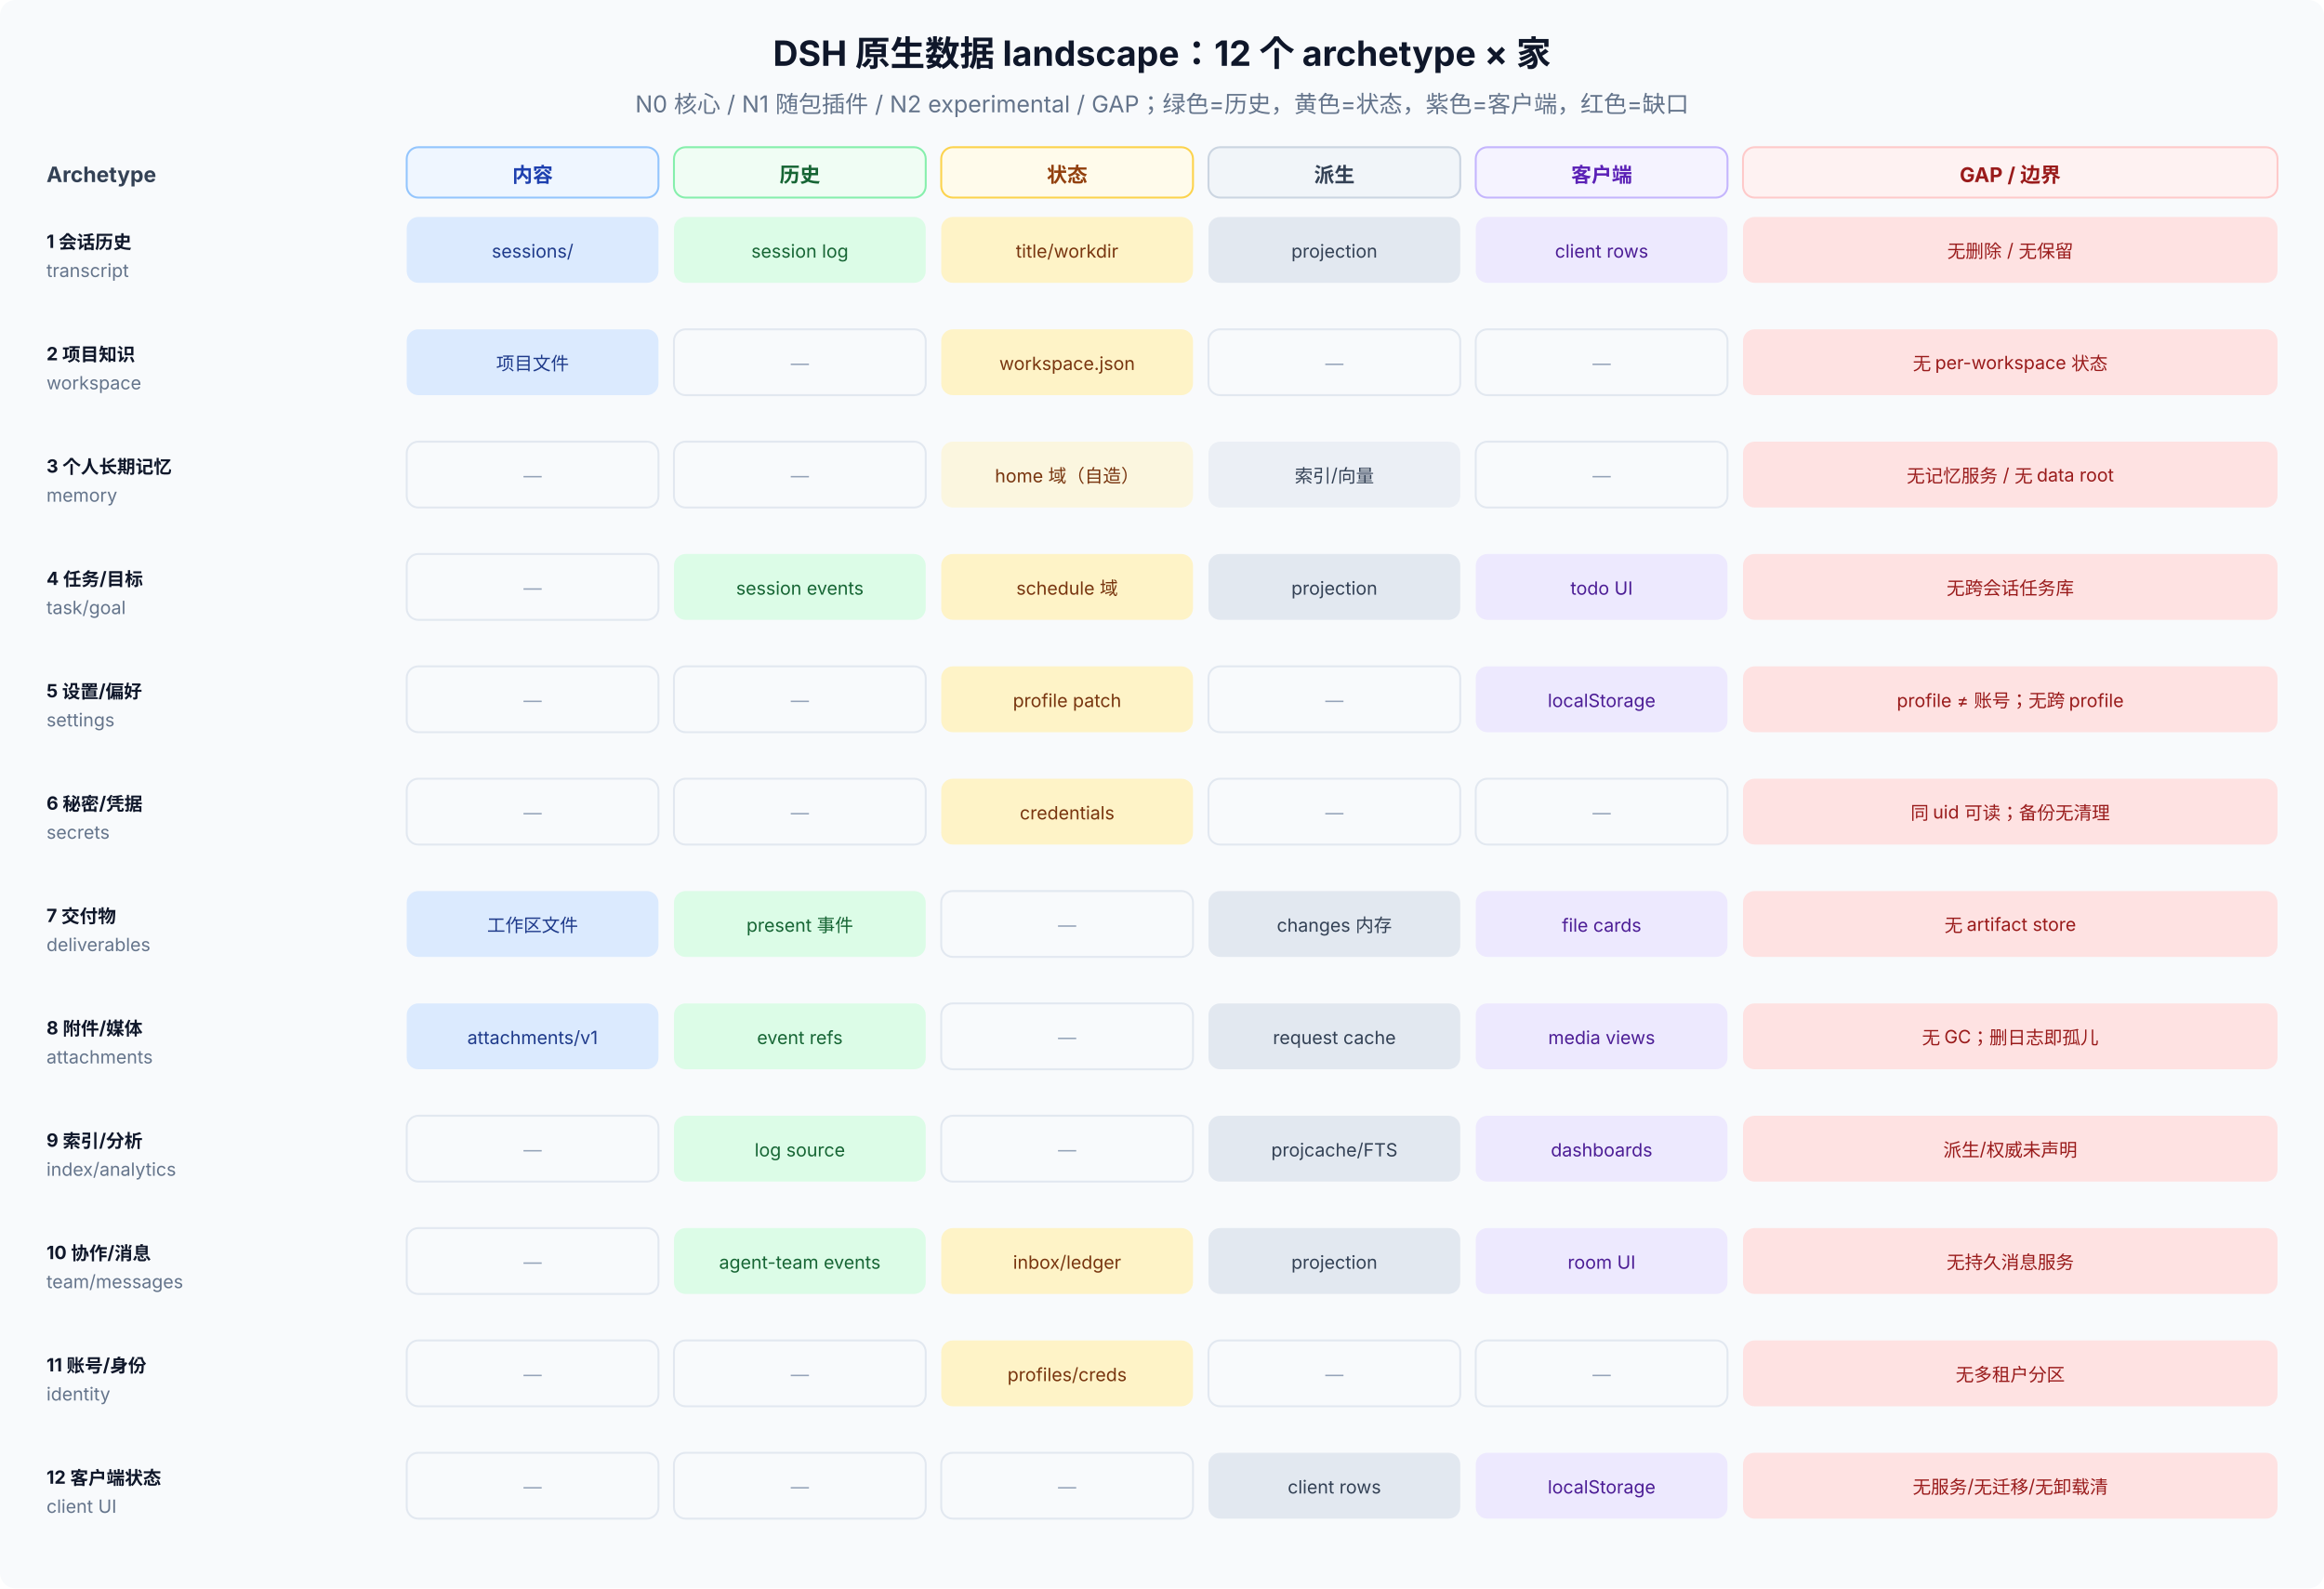
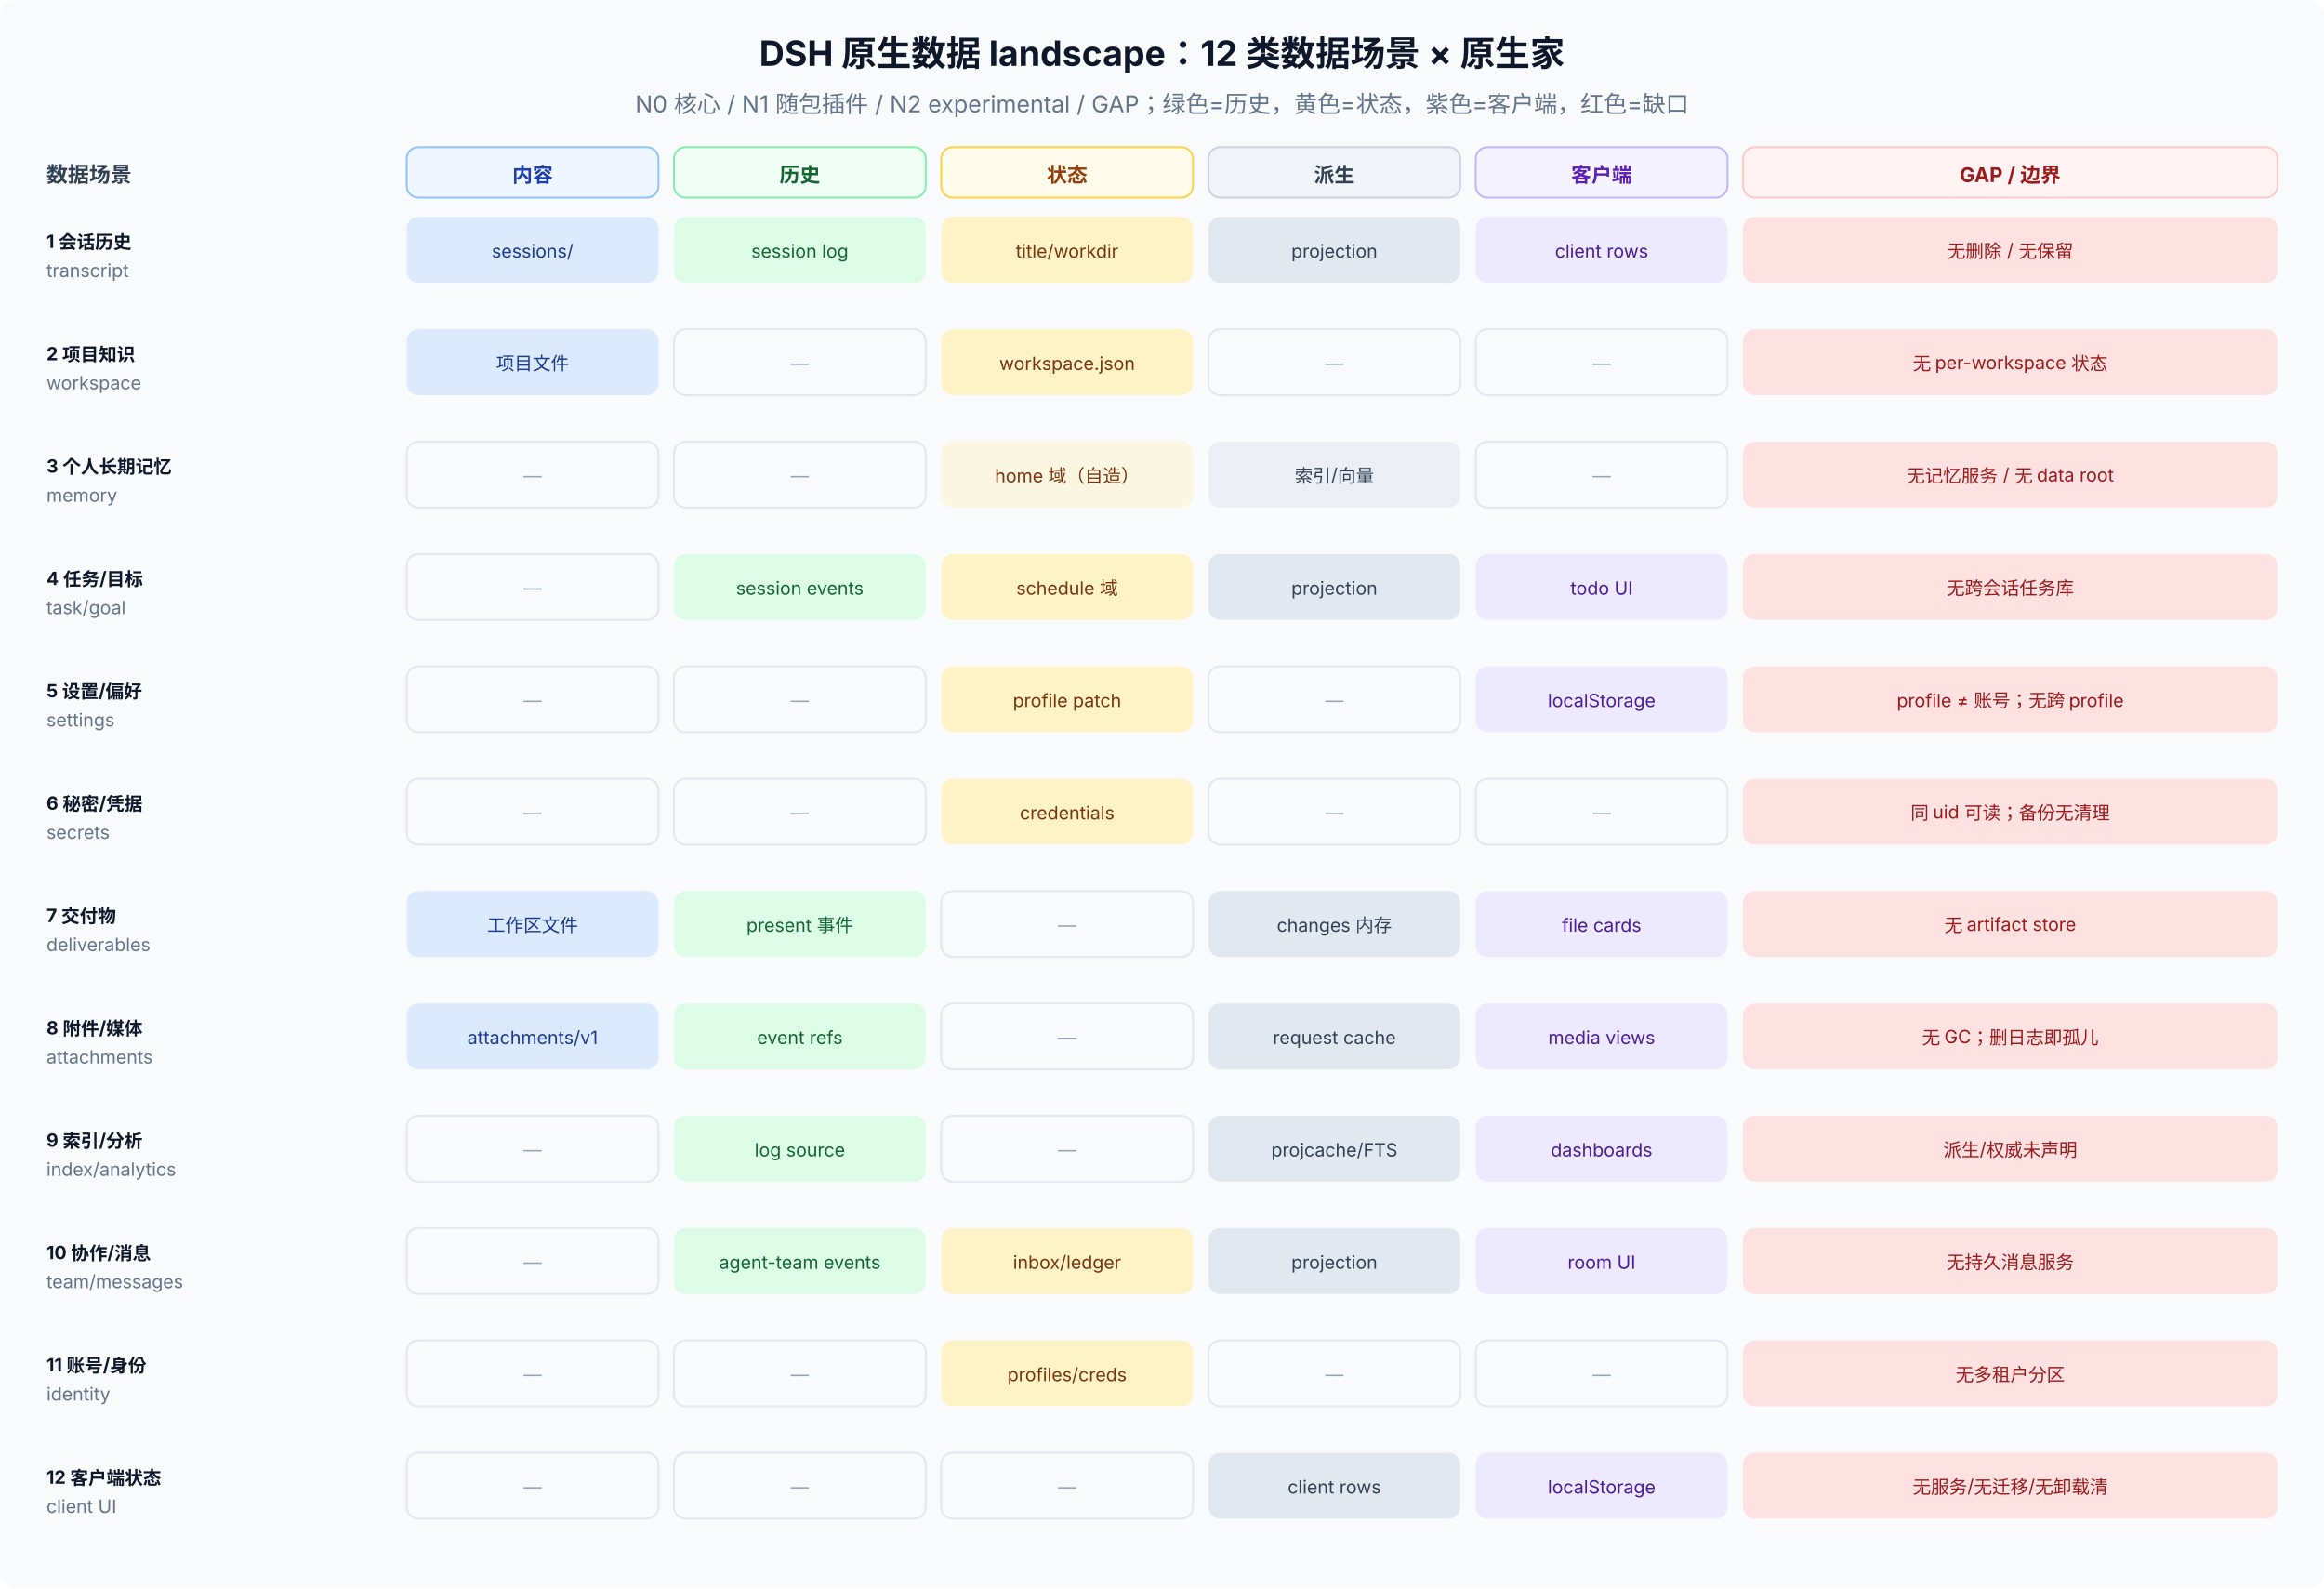
<svg xmlns="http://www.w3.org/2000/svg" viewBox="0 0 1200 820" width="1200" height="820" font-family="system-ui, -apple-system, 'PingFang SC', 'Noto Sans SC', sans-serif" font-size="12">
  <rect width="1200" height="820" rx="8" fill="#f8fafc" />
-   <text x="600" y="34" text-anchor="middle" font-size="18" font-weight="700" fill="#0f172a">DSH 原生数据 landscape：12 个 archetype × 家</text>
+   <text x="600" y="34" text-anchor="middle" font-size="18" font-weight="700" fill="#0f172a">DSH 原生数据 landscape：12 类数据场景 × 原生家</text>
  <text x="600" y="58" text-anchor="middle" fill="#64748b">N0 核心 / N1 随包插件 / N2 experimental / GAP；绿色=历史，黄色=状态，紫色=客户端，红色=缺口</text>
-   <text x="24" y="94" font-size="11" font-weight="700" fill="#334155">Archetype</text>
+   <text x="24" y="94" font-size="11" font-weight="700" fill="#334155">数据场景</text>
  <rect x="210" y="76" width="130" height="26" rx="6" fill="#eff6ff" stroke="#93c5fd" />
  <text x="275" y="94" text-anchor="middle" font-size="10.5" font-weight="700" fill="#1e40af">内容</text>
  <rect x="348" y="76" width="130" height="26" rx="6" fill="#f0fdf4" stroke="#86efac" />
  <text x="413" y="94" text-anchor="middle" font-size="10.5" font-weight="700" fill="#166534">历史</text>
  <rect x="486" y="76" width="130" height="26" rx="6" fill="#fffbeb" stroke="#fcd34d" />
  <text x="551" y="94" text-anchor="middle" font-size="10.5" font-weight="700" fill="#92400e">状态</text>
  <rect x="624" y="76" width="130" height="26" rx="6" fill="#f1f5f9" stroke="#cbd5e1" />
  <text x="689" y="94" text-anchor="middle" font-size="10.5" font-weight="700" fill="#334155">派生</text>
  <rect x="762" y="76" width="130" height="26" rx="6" fill="#f5f3ff" stroke="#c4b5fd" />
  <text x="827" y="94" text-anchor="middle" font-size="10.5" font-weight="700" fill="#5b21b6">客户端</text>
  <rect x="900" y="76" width="276" height="26" rx="6" fill="#fef2f2" stroke="#fecaca" />
  <text x="1038" y="94" text-anchor="middle" font-size="10.5" font-weight="700" fill="#991b1b">GAP / 边界</text>
  <g font-size="9.4">
    <text x="24" y="128" font-weight="700" fill="#0f172a">1 会话历史</text>
    <text x="24" y="143" fill="#64748b">transcript</text>
    <rect x="210" y="112" width="130" height="34" rx="6" fill="#dbeafe" />
    <text x="275" y="133" text-anchor="middle" fill="#1e3a8a">sessions/</text>
    <rect x="348" y="112" width="130" height="34" rx="6" fill="#dcfce7" />
    <text x="413" y="133" text-anchor="middle" fill="#166534">session log</text>
    <rect x="486" y="112" width="130" height="34" rx="6" fill="#fef3c7" />
    <text x="551" y="133" text-anchor="middle" fill="#78350f">title/workdir</text>
    <rect x="624" y="112" width="130" height="34" rx="6" fill="#e2e8f0" />
    <text x="689" y="133" text-anchor="middle" fill="#334155">projection</text>
    <rect x="762" y="112" width="130" height="34" rx="6" fill="#ede9fe" />
    <text x="827" y="133" text-anchor="middle" fill="#4c1d95">client rows</text>
    <rect x="900" y="112" width="276" height="34" rx="6" fill="#fee2e2" />
    <text x="1038" y="133" text-anchor="middle" fill="#991b1b">无删除 / 无保留</text>
    <text x="24" y="186" font-weight="700" fill="#0f172a">2 项目知识</text>
    <text x="24" y="201" fill="#64748b">workspace</text>
    <rect x="210" y="170" width="130" height="34" rx="6" fill="#dbeafe" />
    <text x="275" y="191" text-anchor="middle" fill="#1e3a8a">项目文件</text>
    <rect x="348" y="170" width="130" height="34" rx="6" fill="#f8fafc" stroke="#e2e8f0" />
    <text x="413" y="191" text-anchor="middle" fill="#94a3b8">—</text>
    <rect x="486" y="170" width="130" height="34" rx="6" fill="#fef3c7" />
    <text x="551" y="191" text-anchor="middle" fill="#78350f">workspace.json</text>
    <rect x="624" y="170" width="130" height="34" rx="6" fill="#f8fafc" stroke="#e2e8f0" />
    <text x="689" y="191" text-anchor="middle" fill="#94a3b8">—</text>
    <rect x="762" y="170" width="130" height="34" rx="6" fill="#f8fafc" stroke="#e2e8f0" />
    <text x="827" y="191" text-anchor="middle" fill="#94a3b8">—</text>
    <rect x="900" y="170" width="276" height="34" rx="6" fill="#fee2e2" />
    <text x="1038" y="191" text-anchor="middle" fill="#991b1b">无 per-workspace 状态</text>
    <text x="24" y="244" font-weight="700" fill="#0f172a">3 个人长期记忆</text>
    <text x="24" y="259" fill="#64748b">memory</text>
    <rect x="210" y="228" width="130" height="34" rx="6" fill="#f8fafc" stroke="#e2e8f0" />
    <text x="275" y="249" text-anchor="middle" fill="#94a3b8">—</text>
    <rect x="348" y="228" width="130" height="34" rx="6" fill="#f8fafc" stroke="#e2e8f0" />
    <text x="413" y="249" text-anchor="middle" fill="#94a3b8">—</text>
    <rect x="486" y="228" width="130" height="34" rx="6" fill="#fef3c7" opacity="0.55" />
    <text x="551" y="249" text-anchor="middle" fill="#78350f">home 域（自造）</text>
    <rect x="624" y="228" width="130" height="34" rx="6" fill="#e2e8f0" opacity="0.6" />
    <text x="689" y="249" text-anchor="middle" fill="#334155">索引/向量</text>
    <rect x="762" y="228" width="130" height="34" rx="6" fill="#f8fafc" stroke="#e2e8f0" />
    <text x="827" y="249" text-anchor="middle" fill="#94a3b8">—</text>
    <rect x="900" y="228" width="276" height="34" rx="6" fill="#fee2e2" />
    <text x="1038" y="249" text-anchor="middle" fill="#991b1b">无记忆服务 / 无 data root</text>
    <text x="24" y="302" font-weight="700" fill="#0f172a">4 任务/目标</text>
    <text x="24" y="317" fill="#64748b">task/goal</text>
    <rect x="210" y="286" width="130" height="34" rx="6" fill="#f8fafc" stroke="#e2e8f0" />
    <text x="275" y="307" text-anchor="middle" fill="#94a3b8">—</text>
    <rect x="348" y="286" width="130" height="34" rx="6" fill="#dcfce7" />
    <text x="413" y="307" text-anchor="middle" fill="#166534">session events</text>
    <rect x="486" y="286" width="130" height="34" rx="6" fill="#fef3c7" />
    <text x="551" y="307" text-anchor="middle" fill="#78350f">schedule 域</text>
    <rect x="624" y="286" width="130" height="34" rx="6" fill="#e2e8f0" />
    <text x="689" y="307" text-anchor="middle" fill="#334155">projection</text>
    <rect x="762" y="286" width="130" height="34" rx="6" fill="#ede9fe" />
    <text x="827" y="307" text-anchor="middle" fill="#4c1d95">todo UI</text>
    <rect x="900" y="286" width="276" height="34" rx="6" fill="#fee2e2" />
    <text x="1038" y="307" text-anchor="middle" fill="#991b1b">无跨会话任务库</text>
    <text x="24" y="360" font-weight="700" fill="#0f172a">5 设置/偏好</text>
    <text x="24" y="375" fill="#64748b">settings</text>
    <rect x="210" y="344" width="130" height="34" rx="6" fill="#f8fafc" stroke="#e2e8f0" />
    <text x="275" y="365" text-anchor="middle" fill="#94a3b8">—</text>
    <rect x="348" y="344" width="130" height="34" rx="6" fill="#f8fafc" stroke="#e2e8f0" />
    <text x="413" y="365" text-anchor="middle" fill="#94a3b8">—</text>
    <rect x="486" y="344" width="130" height="34" rx="6" fill="#fef3c7" />
    <text x="551" y="365" text-anchor="middle" fill="#78350f">profile patch</text>
    <rect x="624" y="344" width="130" height="34" rx="6" fill="#f8fafc" stroke="#e2e8f0" />
    <text x="689" y="365" text-anchor="middle" fill="#94a3b8">—</text>
    <rect x="762" y="344" width="130" height="34" rx="6" fill="#ede9fe" />
    <text x="827" y="365" text-anchor="middle" fill="#4c1d95">localStorage</text>
    <rect x="900" y="344" width="276" height="34" rx="6" fill="#fee2e2" />
    <text x="1038" y="365" text-anchor="middle" fill="#991b1b">profile ≠ 账号；无跨 profile</text>
    <text x="24" y="418" font-weight="700" fill="#0f172a">6 秘密/凭据</text>
    <text x="24" y="433" fill="#64748b">secrets</text>
    <rect x="210" y="402" width="130" height="34" rx="6" fill="#f8fafc" stroke="#e2e8f0" />
    <text x="275" y="423" text-anchor="middle" fill="#94a3b8">—</text>
    <rect x="348" y="402" width="130" height="34" rx="6" fill="#f8fafc" stroke="#e2e8f0" />
    <text x="413" y="423" text-anchor="middle" fill="#94a3b8">—</text>
    <rect x="486" y="402" width="130" height="34" rx="6" fill="#fef3c7" />
    <text x="551" y="423" text-anchor="middle" fill="#78350f">credentials</text>
    <rect x="624" y="402" width="130" height="34" rx="6" fill="#f8fafc" stroke="#e2e8f0" />
    <text x="689" y="423" text-anchor="middle" fill="#94a3b8">—</text>
    <rect x="762" y="402" width="130" height="34" rx="6" fill="#f8fafc" stroke="#e2e8f0" />
    <text x="827" y="423" text-anchor="middle" fill="#94a3b8">—</text>
    <rect x="900" y="402" width="276" height="34" rx="6" fill="#fee2e2" />
    <text x="1038" y="423" text-anchor="middle" fill="#991b1b">同 uid 可读；备份无清理</text>
    <text x="24" y="476" font-weight="700" fill="#0f172a">7 交付物</text>
    <text x="24" y="491" fill="#64748b">deliverables</text>
    <rect x="210" y="460" width="130" height="34" rx="6" fill="#dbeafe" />
    <text x="275" y="481" text-anchor="middle" fill="#1e3a8a">工作区文件</text>
    <rect x="348" y="460" width="130" height="34" rx="6" fill="#dcfce7" />
    <text x="413" y="481" text-anchor="middle" fill="#166534">present 事件</text>
    <rect x="486" y="460" width="130" height="34" rx="6" fill="#f8fafc" stroke="#e2e8f0" />
    <text x="551" y="481" text-anchor="middle" fill="#94a3b8">—</text>
    <rect x="624" y="460" width="130" height="34" rx="6" fill="#e2e8f0" />
    <text x="689" y="481" text-anchor="middle" fill="#334155">changes 内存</text>
    <rect x="762" y="460" width="130" height="34" rx="6" fill="#ede9fe" />
    <text x="827" y="481" text-anchor="middle" fill="#4c1d95">file cards</text>
    <rect x="900" y="460" width="276" height="34" rx="6" fill="#fee2e2" />
    <text x="1038" y="481" text-anchor="middle" fill="#991b1b">无 artifact store</text>
    <text x="24" y="534" font-weight="700" fill="#0f172a">8 附件/媒体</text>
    <text x="24" y="549" fill="#64748b">attachments</text>
    <rect x="210" y="518" width="130" height="34" rx="6" fill="#dbeafe" />
    <text x="275" y="539" text-anchor="middle" fill="#1e3a8a">attachments/v1</text>
    <rect x="348" y="518" width="130" height="34" rx="6" fill="#dcfce7" />
    <text x="413" y="539" text-anchor="middle" fill="#166534">event refs</text>
    <rect x="486" y="518" width="130" height="34" rx="6" fill="#f8fafc" stroke="#e2e8f0" />
    <text x="551" y="539" text-anchor="middle" fill="#94a3b8">—</text>
    <rect x="624" y="518" width="130" height="34" rx="6" fill="#e2e8f0" />
    <text x="689" y="539" text-anchor="middle" fill="#334155">request cache</text>
    <rect x="762" y="518" width="130" height="34" rx="6" fill="#ede9fe" />
    <text x="827" y="539" text-anchor="middle" fill="#4c1d95">media views</text>
    <rect x="900" y="518" width="276" height="34" rx="6" fill="#fee2e2" />
    <text x="1038" y="539" text-anchor="middle" fill="#991b1b">无 GC；删日志即孤儿</text>
    <text x="24" y="592" font-weight="700" fill="#0f172a">9 索引/分析</text>
    <text x="24" y="607" fill="#64748b">index/analytics</text>
    <rect x="210" y="576" width="130" height="34" rx="6" fill="#f8fafc" stroke="#e2e8f0" />
    <text x="275" y="597" text-anchor="middle" fill="#94a3b8">—</text>
    <rect x="348" y="576" width="130" height="34" rx="6" fill="#dcfce7" />
    <text x="413" y="597" text-anchor="middle" fill="#166534">log source</text>
    <rect x="486" y="576" width="130" height="34" rx="6" fill="#f8fafc" stroke="#e2e8f0" />
    <text x="551" y="597" text-anchor="middle" fill="#94a3b8">—</text>
    <rect x="624" y="576" width="130" height="34" rx="6" fill="#e2e8f0" />
    <text x="689" y="597" text-anchor="middle" fill="#334155">projcache/FTS</text>
    <rect x="762" y="576" width="130" height="34" rx="6" fill="#ede9fe" />
    <text x="827" y="597" text-anchor="middle" fill="#4c1d95">dashboards</text>
    <rect x="900" y="576" width="276" height="34" rx="6" fill="#fee2e2" />
    <text x="1038" y="597" text-anchor="middle" fill="#991b1b">派生/权威未声明</text>
    <text x="24" y="650" font-weight="700" fill="#0f172a">10 协作/消息</text>
    <text x="24" y="665" fill="#64748b">team/messages</text>
    <rect x="210" y="634" width="130" height="34" rx="6" fill="#f8fafc" stroke="#e2e8f0" />
    <text x="275" y="655" text-anchor="middle" fill="#94a3b8">—</text>
    <rect x="348" y="634" width="130" height="34" rx="6" fill="#dcfce7" />
    <text x="413" y="655" text-anchor="middle" fill="#166534">agent-team events</text>
    <rect x="486" y="634" width="130" height="34" rx="6" fill="#fef3c7" />
    <text x="551" y="655" text-anchor="middle" fill="#78350f">inbox/ledger</text>
    <rect x="624" y="634" width="130" height="34" rx="6" fill="#e2e8f0" />
    <text x="689" y="655" text-anchor="middle" fill="#334155">projection</text>
    <rect x="762" y="634" width="130" height="34" rx="6" fill="#ede9fe" />
    <text x="827" y="655" text-anchor="middle" fill="#4c1d95">room UI</text>
    <rect x="900" y="634" width="276" height="34" rx="6" fill="#fee2e2" />
    <text x="1038" y="655" text-anchor="middle" fill="#991b1b">无持久消息服务</text>
    <text x="24" y="708" font-weight="700" fill="#0f172a">11 账号/身份</text>
    <text x="24" y="723" fill="#64748b">identity</text>
    <rect x="210" y="692" width="130" height="34" rx="6" fill="#f8fafc" stroke="#e2e8f0" />
    <text x="275" y="713" text-anchor="middle" fill="#94a3b8">—</text>
    <rect x="348" y="692" width="130" height="34" rx="6" fill="#f8fafc" stroke="#e2e8f0" />
    <text x="413" y="713" text-anchor="middle" fill="#94a3b8">—</text>
    <rect x="486" y="692" width="130" height="34" rx="6" fill="#fef3c7" />
    <text x="551" y="713" text-anchor="middle" fill="#78350f">profiles/creds</text>
    <rect x="624" y="692" width="130" height="34" rx="6" fill="#f8fafc" stroke="#e2e8f0" />
    <text x="689" y="713" text-anchor="middle" fill="#94a3b8">—</text>
    <rect x="762" y="692" width="130" height="34" rx="6" fill="#f8fafc" stroke="#e2e8f0" />
    <text x="827" y="713" text-anchor="middle" fill="#94a3b8">—</text>
    <rect x="900" y="692" width="276" height="34" rx="6" fill="#fee2e2" />
    <text x="1038" y="713" text-anchor="middle" fill="#991b1b">无多租户分区</text>
    <text x="24" y="766" font-weight="700" fill="#0f172a">12 客户端状态</text>
    <text x="24" y="781" fill="#64748b">client UI</text>
    <rect x="210" y="750" width="130" height="34" rx="6" fill="#f8fafc" stroke="#e2e8f0" />
    <text x="275" y="771" text-anchor="middle" fill="#94a3b8">—</text>
    <rect x="348" y="750" width="130" height="34" rx="6" fill="#f8fafc" stroke="#e2e8f0" />
    <text x="413" y="771" text-anchor="middle" fill="#94a3b8">—</text>
    <rect x="486" y="750" width="130" height="34" rx="6" fill="#f8fafc" stroke="#e2e8f0" />
    <text x="551" y="771" text-anchor="middle" fill="#94a3b8">—</text>
    <rect x="624" y="750" width="130" height="34" rx="6" fill="#e2e8f0" />
    <text x="689" y="771" text-anchor="middle" fill="#334155">client rows</text>
    <rect x="762" y="750" width="130" height="34" rx="6" fill="#ede9fe" />
    <text x="827" y="771" text-anchor="middle" fill="#4c1d95">localStorage</text>
    <rect x="900" y="750" width="276" height="34" rx="6" fill="#fee2e2" />
    <text x="1038" y="771" text-anchor="middle" fill="#991b1b">无服务/无迁移/无卸载清</text>
  </g>
</svg>
